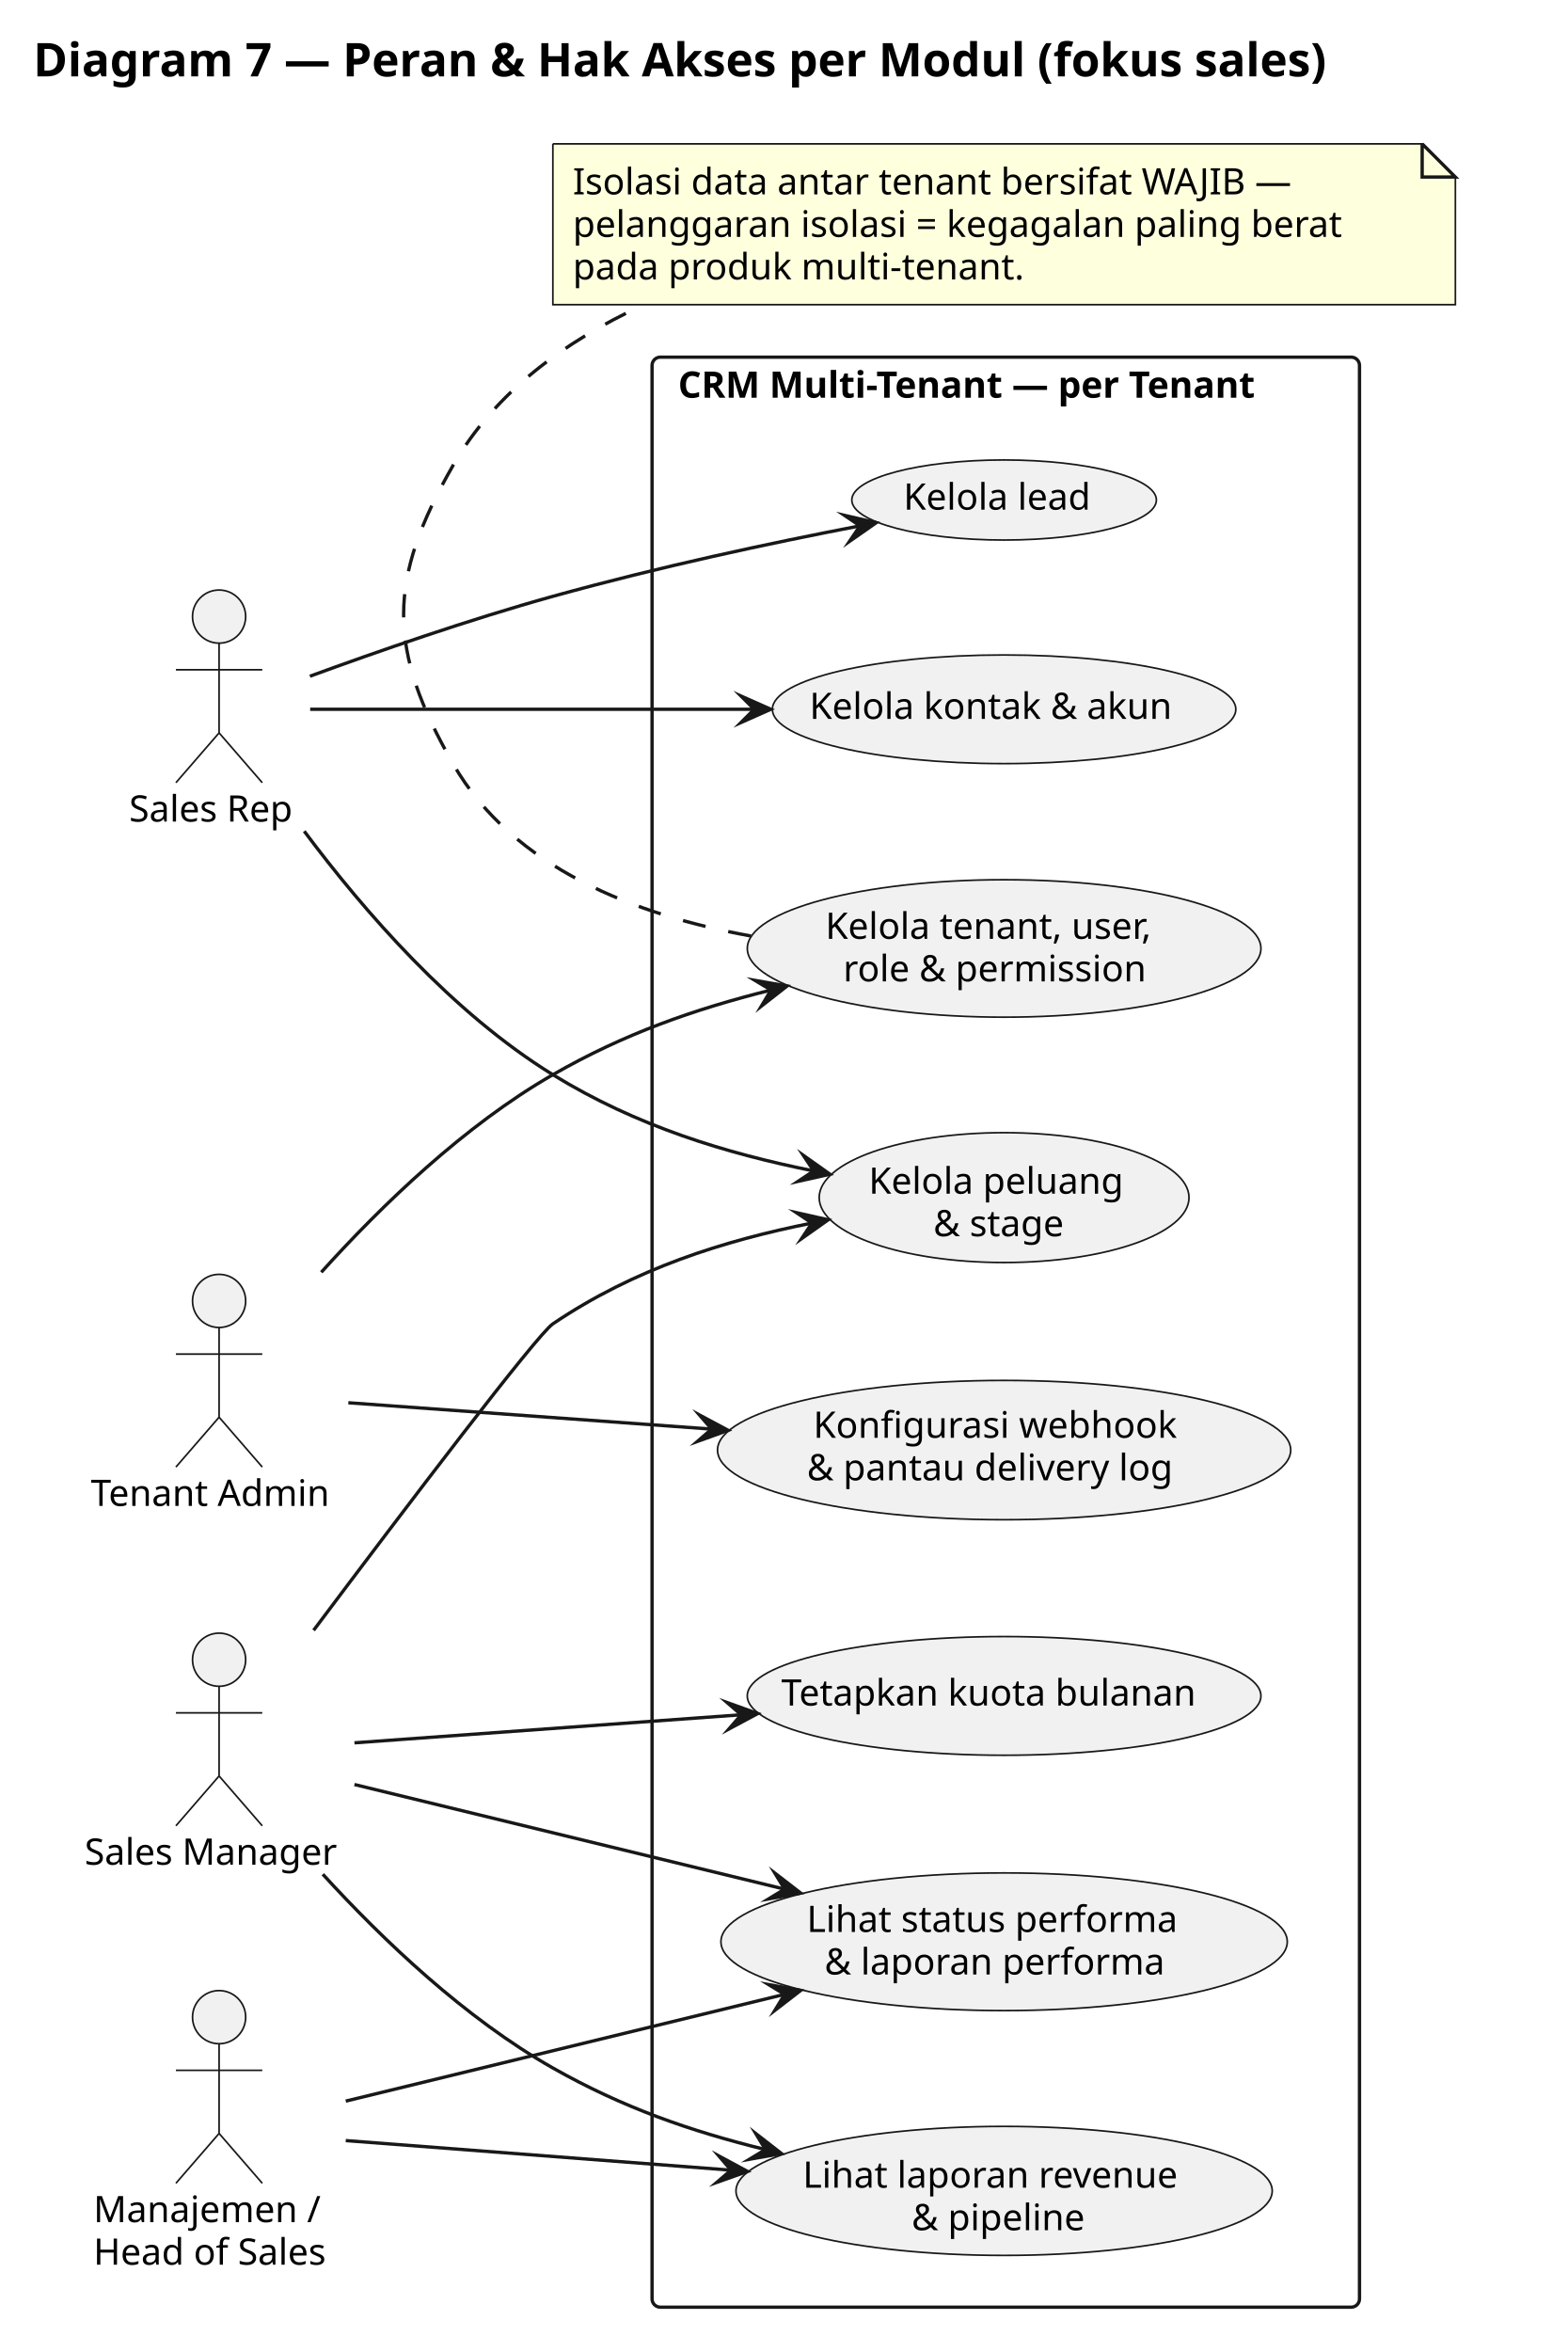
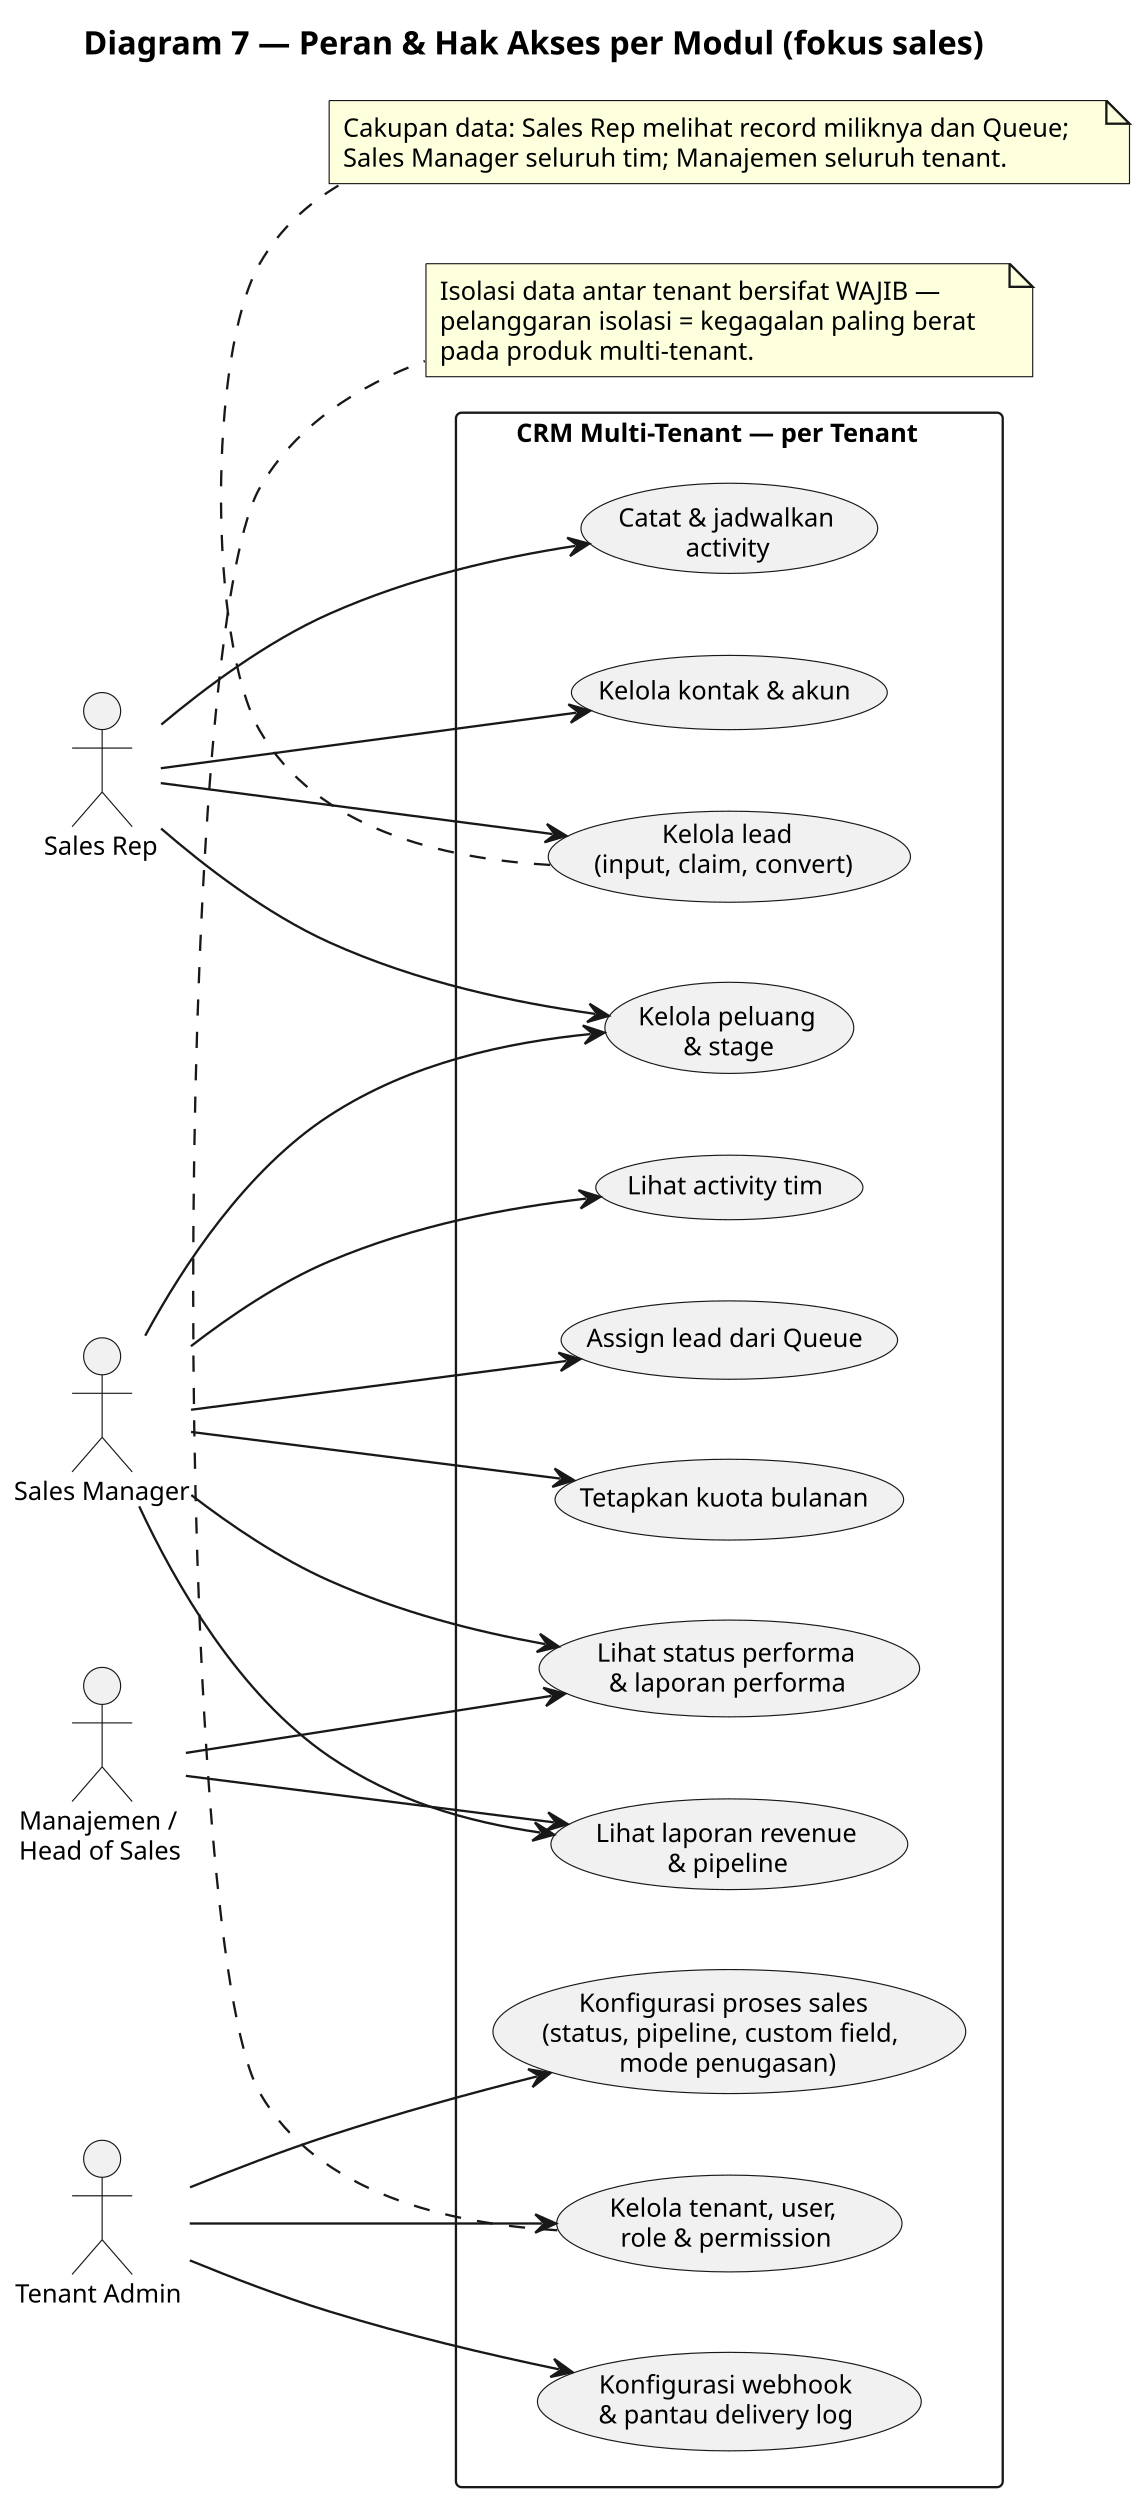
- <svg xmlns="http://www.w3.org/2000/svg" version="1.1" data-diagram-type="DESCRIPTION" style="width:472px;height:708px;background:#FFFFFF;" width="472px" height="708px" viewBox="0 0 472 708" zoomAndPan="magnify" preserveAspectRatio="none" contentStyleType="text/css">
+ <svg xmlns="http://www.w3.org/2000/svg" contentStyleType="text/css" data-diagram-type="DESCRIPTION" height="1081px" preserveAspectRatio="none" style="width:495px;height:1081px;background:#FFFFFF;" version="1.1" viewBox="0 0 495 1081" width="495px" zoomAndPan="magnify">
  <defs />
-   <g font-family="sans-serif" lengthAdjust="spacing">
+   <g>
    <g class="title" data-source-line="1">
-       <text x="10" y="22.995" fill="#000" font-size="14" textLength="445.655" font-weight="700">Diagram 7 — Peran &amp; Hak Akses per Modul (fokus sales)</text>
+       <text fill="#000000" font-family="sans-serif" font-size="14" font-weight="bold" lengthAdjust="spacing" textLength="409.315" x="36.039" y="23.535">Diagram 7 — Peran &amp; Hak Akses per Modul (fokus sales)</text>
    </g>
-     <g class="cluster" data-qualified-name="CRM Multi-Tenant . per Tenant" id="ent0005" data-source-line="12">
-       <rect x="196.319" y="107.507" width="213" height="587" fill="none" style="stroke:#181818;stroke-width:1;" rx="2.5" ry="2.5" />
-       <text x="204.157" y="119.717" fill="#000" font-size="11" textLength="197.323" font-weight="700">CRM Multi-Tenant — per Tenant</text>
+     <g class="cluster" data-entity="CRM Multi-Tenant . per Tenant" data-source-line="12" data-uid="ent0006" id="cluster_CRM Multi-Tenant . per Tenant">
+       <rect fill="none" height="897" rx="2.5" ry="2.5" style="stroke:#181818;stroke-width:1;" width="236.43" x="197.15" y="178.448" />
+       <text fill="#000000" font-family="sans-serif" font-size="11" font-weight="bold" lengthAdjust="spacing" textLength="184.309" x="223.21" y="191.083">CRM Multi-Tenant — per Tenant</text>
    </g>
-     <g class="entity" data-qualified-name="CRM Multi-Tenant . per Tenant.UC1" id="ent0006" data-source-line="13">
-       <ellipse cx="302.315" cy="150.511" rx="45.856" ry="12.054" fill="#F1F1F1" style="stroke:#181818;stroke-width:0.5;" />
-       <text x="272.011" y="153.414" fill="#000" font-size="11" textLength="60.607">Kelola lead</text>
+     <g class="entity" data-entity="UC1" data-source-line="13" data-uid="ent0007" id="entity_UC1">
+       <ellipse cx="315.372" cy="370.447" fill="#F1F1F1" rx="78.322" ry="19.689" style="stroke:#181818;stroke-width:0.5;" />
+       <text fill="#000000" font-family="sans-serif" font-size="11" lengthAdjust="spacing" textLength="58.287" x="286.229" y="364.513">Kelola lead</text>
+       <text fill="#000000" font-family="sans-serif" font-size="11" lengthAdjust="spacing" textLength="116.939" x="256.902" y="377.468">(input, claim, convert)</text>
    </g>
-     <g class="entity" data-qualified-name="CRM Multi-Tenant . per Tenant.UC2" id="ent0007" data-source-line="14">
-       <ellipse cx="302.314" cy="213.51" rx="69.765" ry="16.353" fill="#F1F1F1" style="stroke:#181818;stroke-width:0.5;" />
-       <text x="243.723" y="216.412" fill="#000" font-size="11" textLength="117.181">Kelola kontak &amp; akun</text>
+     <g class="entity" data-entity="UC1b" data-source-line="14" data-uid="ent0008" id="entity_UC1b">
+       <ellipse cx="315.371" cy="579.448" fill="#F1F1F1" rx="72.751" ry="16.95" style="stroke:#181818;stroke-width:0.5;" />
+       <text fill="#000000" font-family="sans-serif" font-size="11" lengthAdjust="spacing" textLength="123.551" x="253.595" y="582.426">Assign lead dari Queue</text>
    </g>
-     <g class="entity" data-qualified-name="CRM Multi-Tenant . per Tenant.UC3" id="ent0008" data-source-line="15">
-       <ellipse cx="302.314" cy="360.502" rx="55.675" ry="19.545" fill="#F1F1F1" style="stroke:#181818;stroke-width:0.5;" />
-       <text x="261.547" y="359.329" fill="#000" font-size="11" textLength="81.533">Kelola peluang</text>
-       <text x="281.01" y="372.134" fill="#000" font-size="11" textLength="42.609">&amp; stage</text>
+     <g class="entity" data-entity="UC2" data-source-line="15" data-uid="ent0009" id="entity_UC2">
+       <ellipse cx="315.368" cy="299.448" fill="#F1F1F1" rx="68.298" ry="16.06" style="stroke:#181818;stroke-width:0.5;" />
+       <text fill="#000000" font-family="sans-serif" font-size="11" lengthAdjust="spacing" textLength="113.4" x="258.668" y="302.425">Kelola kontak &amp; akun</text>
    </g>
-     <g class="entity" data-qualified-name="CRM Multi-Tenant . per Tenant.UC4" id="ent0009" data-source-line="16">
-       <ellipse cx="302.315" cy="510.502" rx="77.326" ry="17.865" fill="#F1F1F1" style="stroke:#181818;stroke-width:0.5;" />
-       <text x="235.235" y="513.405" fill="#000" font-size="11" textLength="134.159">Tetapkan kuota bulanan</text>
+     <g class="entity" data-entity="UC3" data-source-line="16" data-uid="ent0010" id="entity_UC3">
+       <ellipse cx="315.368" cy="444.445" fill="#F1F1F1" rx="53.808" ry="19.706" style="stroke:#181818;stroke-width:0.5;" />
+       <text fill="#000000" font-family="sans-serif" font-size="11" lengthAdjust="spacing" textLength="78.799" x="275.968" y="443.351">Kelola peluang</text>
+       <text fill="#000000" font-family="sans-serif" font-size="11" lengthAdjust="spacing" textLength="39.934" x="295.401" y="456.307">&amp; stage</text>
    </g>
-     <g class="entity" data-qualified-name="CRM Multi-Tenant . per Tenant.UC5" id="ent0010" data-source-line="17">
-       <ellipse cx="302.318" cy="584.511" rx="85.26" ry="20.724" fill="#F1F1F1" style="stroke:#181818;stroke-width:0.5;" />
-       <text x="242.89" y="581.561" fill="#000" font-size="11" textLength="118.857">Lihat status performa</text>
-       <text x="248.234" y="594.365" fill="#000" font-size="11" textLength="108.168">&amp; laporan performa</text>
+     <g class="entity" data-entity="UC7" data-source-line="17" data-uid="ent0011" id="entity_UC7">
+       <ellipse cx="315.365" cy="228.447" fill="#F1F1F1" rx="64.145" ry="19.499" style="stroke:#181818;stroke-width:0.5;" />
+       <text fill="#000000" font-family="sans-serif" font-size="11" lengthAdjust="spacing" textLength="96.024" x="267.353" y="227.686">Catat &amp; jadwalkan</text>
+       <text fill="#000000" font-family="sans-serif" font-size="11" lengthAdjust="spacing" textLength="37.737" x="296.497" y="240.641">activity</text>
    </g>
-     <g class="entity" data-qualified-name="CRM Multi-Tenant . per Tenant.UC6" id="ent0011" data-source-line="18">
-       <ellipse cx="302.317" cy="659.507" rx="80.729" ry="19.42" fill="#F1F1F1" style="stroke:#181818;stroke-width:0.5;" />
-       <text x="241.704" y="658.532" fill="#000" font-size="11" textLength="121.226">Lihat laporan revenue</text>
-       <text x="274.46" y="671.337" fill="#000" font-size="11" textLength="55.714">&amp; pipeline</text>
+     <g class="entity" data-entity="UC8" data-source-line="18" data-uid="ent0012" id="entity_UC8">
+       <ellipse cx="315.375" cy="513.451" fill="#F1F1F1" rx="57.765" ry="13.953" style="stroke:#181818;stroke-width:0.5;" />
+       <text fill="#000000" font-family="sans-serif" font-size="11" lengthAdjust="spacing" textLength="88.322" x="271.214" y="516.429">Lihat activity tim</text>
    </g>
-     <g class="entity" data-qualified-name="CRM Multi-Tenant . per Tenant.UC11" id="ent0012" data-source-line="19">
-       <ellipse cx="302.321" cy="285.503" rx="77.322" ry="20.686" fill="#F1F1F1" style="stroke:#181818;stroke-width:0.5;" />
-       <text x="248.51" y="282.608" fill="#000" font-size="11" textLength="107.621">Kelola tenant, user,</text>
-       <text x="253.865" y="295.413" fill="#000" font-size="11" textLength="96.911">role &amp; permission</text>
+     <g class="entity" data-entity="UC4" data-source-line="19" data-uid="ent0013" id="entity_UC4">
+       <ellipse cx="315.373" cy="648.451" fill="#F1F1F1" rx="75.363" ry="17.473" style="stroke:#181818;stroke-width:0.5;" />
+       <text fill="#000000" font-family="sans-serif" font-size="11" lengthAdjust="spacing" textLength="129.422" x="250.662" y="651.428">Tetapkan kuota bulanan</text>
    </g>
-     <g class="entity" data-qualified-name="CRM Multi-Tenant . per Tenant.UC12" id="ent0013" data-source-line="20">
-       <ellipse cx="302.318" cy="436.502" rx="86.289" ry="20.965" fill="#F1F1F1" style="stroke:#181818;stroke-width:0.5;" />
-       <text x="244.871" y="432.799" fill="#000" font-size="11" textLength="114.893">Konfigurasi webhook</text>
-       <text x="242.954" y="445.603" fill="#000" font-size="11" textLength="118.728">&amp; pantau delivery log</text>
+     <g class="entity" data-entity="UC5" data-source-line="20" data-uid="ent0014" id="entity_UC5">
+       <ellipse cx="315.375" cy="721.447" fill="#F1F1F1" rx="82.275" ry="20.929" style="stroke:#181818;stroke-width:0.5;" />
+       <text fill="#000000" font-family="sans-serif" font-size="11" lengthAdjust="spacing" textLength="114.565" x="258.092" y="718.508">Lihat status performa</text>
+       <text fill="#000000" font-family="sans-serif" font-size="11" lengthAdjust="spacing" textLength="104.167" x="263.291" y="731.463">&amp; laporan performa</text>
    </g>
-     <g class="entity" data-qualified-name="SR" id="ent0001" data-source-line="7">
-       <ellipse cx="65.962" cy="185.607" rx="8" ry="8" fill="#F1F1F1" style="stroke:#181818;stroke-width:0.5;" />
-       <path d="M65.962,193.607 L65.962,220.607 M52.962,201.607 L78.962,201.607 M65.962,220.607 L52.962,235.607 M65.962,220.607 L78.962,235.607" style="stroke:#181818;stroke-width:0.5;" fill="none" />
-       <text x="38.879" y="247.317" fill="#000" font-size="11" textLength="54.167">Sales Rep</text>
+     <g class="entity" data-entity="UC6" data-source-line="21" data-uid="ent0015" id="entity_UC6">
+       <ellipse cx="315.372" cy="797.45" fill="#F1F1F1" rx="77.152" ry="19.621" style="stroke:#181818;stroke-width:0.5;" />
+       <text fill="#000000" font-family="sans-serif" font-size="11" lengthAdjust="spacing" textLength="115.591" x="257.576" y="796.491">Lihat laporan revenue</text>
+       <text fill="#000000" font-family="sans-serif" font-size="11" lengthAdjust="spacing" textLength="53.62" x="288.562" y="809.447">&amp; pipeline</text>
    </g>
-     <g class="entity" data-qualified-name="SM" id="ent0002" data-source-line="8">
-       <ellipse cx="65.964" cy="499.607" rx="8" ry="8" fill="#F1F1F1" style="stroke:#181818;stroke-width:0.5;" />
-       <path d="M65.964,507.607 L65.964,534.607 M52.964,515.607 L78.964,515.607 M65.964,534.607 L52.964,549.607 M65.964,534.607 L78.964,549.607" style="stroke:#181818;stroke-width:0.5;" fill="none" />
-       <text x="25.469" y="561.317" fill="#000" font-size="11" textLength="80.991">Sales Manager</text>
+     <g class="entity" data-entity="UC11" data-source-line="22" data-uid="ent0016" id="entity_UC11">
+       <ellipse cx="315.368" cy="961.447" fill="#F1F1F1" rx="74.668" ry="20.929" style="stroke:#181818;stroke-width:0.5;" />
+       <text fill="#000000" font-family="sans-serif" font-size="11" lengthAdjust="spacing" textLength="103.571" x="263.582" y="958.508">Kelola tenant, user,</text>
+       <text fill="#000000" font-family="sans-serif" font-size="11" lengthAdjust="spacing" textLength="94.177" x="268.279" y="971.463">role &amp; permission</text>
    </g>
-     <g class="entity" data-qualified-name="TA" id="ent0003" data-source-line="9">
-       <ellipse cx="65.964" cy="391.607" rx="8" ry="8" fill="#F1F1F1" style="stroke:#181818;stroke-width:0.5;" />
-       <path d="M65.964,399.607 L65.964,426.607 M52.964,407.607 L78.964,407.607 M65.964,426.607 L52.964,441.607 M65.964,426.607 L78.964,441.607" style="stroke:#181818;stroke-width:0.5;" fill="none" />
-       <text x="27.349" y="453.317" fill="#000" font-size="11" textLength="77.231">Tenant Admin</text>
+     <g class="entity" data-entity="UC13" data-source-line="23" data-uid="ent0017" id="entity_UC13">
+       <ellipse cx="315.367" cy="878.45" fill="#F1F1F1" rx="102.217" ry="26.812" style="stroke:#181818;stroke-width:0.5;" />
+       <text fill="#000000" font-family="sans-serif" font-size="11" lengthAdjust="spacing" textLength="130.12" x="250.307" y="869.928">Konfigurasi proses sales</text>
+       <text fill="#000000" font-family="sans-serif" font-size="11" lengthAdjust="spacing" textLength="161.939" x="234.398" y="882.883">(status, pipeline, custom field,</text>
+       <text fill="#000000" font-family="sans-serif" font-size="11" lengthAdjust="spacing" textLength="95.283" x="267.725" y="895.838">mode penugasan)</text>
    </g>
-     <g class="entity" data-qualified-name="MG" id="ent0004" data-source-line="10">
-       <ellipse cx="65.966" cy="607.207" rx="8" ry="8" fill="#F1F1F1" style="stroke:#181818;stroke-width:0.5;" />
-       <path d="M65.966,615.207 L65.966,642.207 M52.966,623.207 L78.966,623.207 M65.966,642.207 L52.966,657.207 M65.966,642.207 L78.966,657.207" style="stroke:#181818;stroke-width:0.5;" fill="none" />
-       <text x="28.149" y="668.917" fill="#000" font-size="11" textLength="71.425">Manajemen /</text>
-       <text x="28.149" y="681.722" fill="#000" font-size="11" textLength="75.636">Head of Sales</text>
+     <g class="entity" data-entity="UC12" data-source-line="24" data-uid="ent0018" id="entity_UC12">
+       <ellipse cx="315.371" cy="1038.453" fill="#F1F1F1" rx="82.991" ry="21.305" style="stroke:#181818;stroke-width:0.5;" />
+       <text fill="#000000" font-family="sans-serif" font-size="11" lengthAdjust="spacing" textLength="112.814" x="258.964" y="1034.929">Konfigurasi webhook</text>
+       <text fill="#000000" font-family="sans-serif" font-size="11" lengthAdjust="spacing" textLength="113.228" x="258.757" y="1047.884">&amp; pantau delivery log</text>
    </g>
-     <g class="entity" data-qualified-name="GMN25" id="ent0026" data-source-line="39">
-       <path d="M166.459,43.297 L166.459,91.711 L438.187,91.711 L438.187,53.297 L428.187,43.297 L166.459,43.297" style="stroke:#181818;stroke-width:0.5;" fill="#FEFFDD" />
-       <path d="M428.187,43.297 L428.187,53.297 L438.187,53.297 L428.187,43.297" style="stroke:#181818;stroke-width:1;" fill="#FEFFDD" />
-       <text x="172.459" y="58.507" fill="#000" font-size="11" textLength="230.833">Isolasi data antar tenant bersifat WAJIB —</text>
-       <text x="172.459" y="71.312" fill="#000" font-size="11" textLength="250.728">pelanggaran isolasi = kegagalan paling berat</text>
-       <text x="172.459" y="84.117" fill="#000" font-size="11" textLength="144.654">pada produk multi-tenant.</text>
+     <g class="entity" data-entity="SR" data-source-line="7" data-uid="ent0002" id="entity_SR">
+       <ellipse cx="44.171" cy="307.468" fill="#F1F1F1" rx="8" ry="8" style="stroke:#181818;stroke-width:0.5;" />
+       <path d="M44.171,315.468 L44.171,342.468 M31.171,323.468 L57.171,323.468 M44.171,342.468 L31.171,357.468 M44.171,342.468 L57.171,357.468" fill="none" style="stroke:#181818;stroke-width:0.5;" />
+       <text fill="#000000" font-family="sans-serif" font-size="11" lengthAdjust="spacing" textLength="50.402" x="18.97" y="369.603">Sales Rep</text>
    </g>
-     <g class="link" data-entity-1="ent0001" data-entity-2="ent0006" id="lnk14" data-source-line="23" data-link-type="dependency">
-       <path d="M93.309,203.557 C113.209,196.277 141.309,186.487 166.459,179.507 C198.999,170.487 231.699,163.544 258.919,158.294" style="stroke:#181818;stroke-width:1;" fill="none" id="SR-to-UC1" />
-       <polygon points="263.829,157.347,254.234,155.124,258.919,158.294,255.749,162.979,263.829,157.347" fill="#181818" style="stroke:#181818;stroke-width:1;stroke-linejoin:miter;stroke-miterlimit:10;" />
+     <g class="entity" data-entity="SM" data-source-line="8" data-uid="ent0003" id="entity_SM">
+       <ellipse cx="44.167" cy="586.468" fill="#F1F1F1" rx="8" ry="8" style="stroke:#181818;stroke-width:0.5;" />
+       <path d="M44.167,594.468 L44.167,621.468 M31.167,602.468 L57.167,602.468 M44.167,621.468 L31.167,636.468 M44.167,621.468 L57.167,636.468" fill="none" style="stroke:#181818;stroke-width:0.5;" />
+       <text fill="#000000" font-family="sans-serif" font-size="11" lengthAdjust="spacing" textLength="76.334" x="6" y="648.603">Sales Manager</text>
    </g>
-     <g class="link" data-entity-1="ent0001" data-entity-2="ent0007" id="lnk15" data-source-line="24" data-link-type="dependency">
-       <path d="M93.389,213.507 C126.789,213.507 180.529,213.507 227.079,213.507" style="stroke:#181818;stroke-width:1;" fill="none" id="SR-to-UC2" />
-       <polygon points="232.079,213.507,223.079,209.507,227.079,213.507,223.079,217.507,232.079,213.507" fill="#181818" style="stroke:#181818;stroke-width:1;stroke-linejoin:miter;stroke-miterlimit:10;" />
+     <g class="entity" data-entity="TA" data-source-line="9" data-uid="ent0004" id="entity_TA">
+       <ellipse cx="44.168" cy="933.468" fill="#F1F1F1" rx="8" ry="8" style="stroke:#181818;stroke-width:0.5;" />
+       <path d="M44.168,941.468 L44.168,968.468 M31.168,949.468 L57.168,949.468 M44.168,968.468 L31.168,983.468 M44.168,968.468 L57.168,983.468" fill="none" style="stroke:#181818;stroke-width:0.5;" />
+       <text fill="#000000" font-family="sans-serif" font-size="11" lengthAdjust="spacing" textLength="75.195" x="6.57" y="995.603">Tenant Admin</text>
    </g>
-     <g class="link" data-entity-1="ent0001" data-entity-2="ent0008" id="lnk16" data-source-line="25" data-link-type="dependency">
-       <path d="M91.599,250.207 C109.649,274.377 136.199,304.887 166.459,323.507 C191.689,339.027 218.597,347.171 244.987,352.481" style="stroke:#181818;stroke-width:1;" fill="none" id="SR-to-UC3" />
-       <polygon points="249.889,353.467,241.854,347.77,244.987,352.481,240.276,355.613,249.889,353.467" fill="#181818" style="stroke:#181818;stroke-width:1;stroke-linejoin:miter;stroke-miterlimit:10;" />
+     <g class="entity" data-entity="MG" data-source-line="10" data-uid="ent0005" id="entity_MG">
+       <ellipse cx="44.163" cy="728.988" fill="#F1F1F1" rx="8" ry="8" style="stroke:#181818;stroke-width:0.5;" />
+       <path d="M44.163,736.988 L44.163,763.988 M31.163,744.988 L57.163,744.988 M44.163,763.988 L31.163,778.988 M44.163,763.988 L57.163,778.988" fill="none" style="stroke:#181818;stroke-width:0.5;" />
+       <text fill="#000000" font-family="sans-serif" font-size="11" lengthAdjust="spacing" textLength="70.399" x="8.22" y="791.123">Manajemen /</text>
+       <text fill="#000000" font-family="sans-serif" font-size="11" lengthAdjust="spacing" textLength="71.887" x="8.22" y="804.078">Head of Sales</text>
    </g>
-     <g class="link" data-entity-1="ent0002" data-entity-2="ent0008" id="lnk17" data-source-line="27" data-link-type="dependency">
-       <path d="M94.419,490.757 C122.169,453.777 161.659,401.757 166.459,398.507 C191.049,381.887 217.925,373.466 244.465,368.166" style="stroke:#181818;stroke-width:1;" fill="none" id="SM-to-UC3" />
-       <polygon points="249.369,367.187,239.76,365.027,244.465,368.166,241.326,372.872,249.369,367.187" fill="#181818" style="stroke:#181818;stroke-width:1;stroke-linejoin:miter;stroke-miterlimit:10;" />
+     <g class="entity" data-entity="GMN34" data-source-line="47" data-uid="ent0035" id="entity_GMN34">
+       <path d="M142.33,43.488 L142.33,79.398 L488.394,79.398 L488.394,53.488 L478.394,43.488 L142.33,43.488" fill="#FEFFDD" style="stroke:#181818;stroke-width:0.5;" />
+       <path d="M478.394,43.488 L478.394,53.488 L488.394,53.488 L478.394,43.488" fill="#FEFFDD" style="stroke:#181818;stroke-width:1;" />
+       <text fill="#000000" font-family="sans-serif" font-size="11" lengthAdjust="spacing" textLength="325.064" x="148.33" y="59.123">Cakupan data: Sales Rep melihat record miliknya dan Queue;</text>
+       <text fill="#000000" font-family="sans-serif" font-size="11" lengthAdjust="spacing" textLength="293.289" x="148.33" y="72.078">Sales Manager seluruh tim; Manajemen seluruh tenant.</text>
    </g>
-     <g class="link" data-entity-1="ent0002" data-entity-2="ent0009" id="lnk18" data-source-line="28" data-link-type="dependency">
-       <path d="M106.719,524.627 C139.889,522.217 183.052,519.089 223.162,516.179" style="stroke:#181818;stroke-width:1;" fill="none" id="SM-to-UC4" />
-       <polygon points="228.149,515.817,218.883,512.479,223.162,516.179,219.462,520.458,228.149,515.817" fill="#181818" style="stroke:#181818;stroke-width:1;stroke-linejoin:miter;stroke-miterlimit:10;" />
+     <g class="entity" data-entity="GMN37" data-source-line="52" data-uid="ent0038" id="entity_GMN37">
+       <path d="M184.19,114.018 L184.19,162.883 L446.54,162.883 L446.54,124.018 L436.54,114.018 L184.19,114.018" fill="#FEFFDD" style="stroke:#181818;stroke-width:0.5;" />
+       <path d="M436.54,114.018 L436.54,124.018 L446.54,124.018 L436.54,114.018" fill="#FEFFDD" style="stroke:#181818;stroke-width:1;" />
+       <text fill="#000000" font-family="sans-serif" font-size="11" lengthAdjust="spacing" textLength="220.811" x="190.19" y="129.653">Isolasi data antar tenant bersifat WAJIB —</text>
+       <text fill="#000000" font-family="sans-serif" font-size="11" lengthAdjust="spacing" textLength="241.35" x="190.19" y="142.608">pelanggaran isolasi = kegagalan paling berat</text>
+       <text fill="#000000" font-family="sans-serif" font-size="11" lengthAdjust="spacing" textLength="142.817" x="190.19" y="155.563">pada produk multi-tenant.</text>
    </g>
-     <g class="link" data-entity-1="ent0002" data-entity-2="ent0010" id="lnk19" data-source-line="29" data-link-type="dependency">
-       <path d="M106.719,537.177 C143.549,546.137 193.98,558.395 236.23,568.675" style="stroke:#181818;stroke-width:1;" fill="none" id="SM-to-UC5" />
-       <polygon points="241.089,569.857,233.289,563.843,236.23,568.675,231.398,571.616,241.089,569.857" fill="#181818" style="stroke:#181818;stroke-width:1;stroke-linejoin:miter;stroke-miterlimit:10;" />
+     <g class="link" data-entity-1="SR" data-entity-2="UC1" data-source-line="27" data-uid="lnk19" id="link_SR_UC1">
+       <path d="M69.53,338.618 C108.75,343.718 181.34,353.155 238.94,360.645" fill="none" id="SR-to-UC1" style="stroke:#181818;stroke-width:1;" />
+       <polygon fill="#181818" points="244.89,361.418,236.481,356.291,239.932,360.774,235.449,364.224,244.89,361.418" style="stroke:#181818;stroke-width:1;" />
    </g>
-     <g class="link" data-entity-1="ent0002" data-entity-2="ent0011" id="lnk20" data-source-line="30" data-link-type="dependency">
-       <path d="M97.189,564.187 C115.369,584.067 140.059,607.567 166.459,622.507 C187.479,634.407 207.684,641.449 230.454,647.069" style="stroke:#181818;stroke-width:1;" fill="none" id="SM-to-UC6" />
-       <polygon points="235.309,648.267,227.529,642.227,230.454,647.069,225.612,649.994,235.309,648.267" fill="#181818" style="stroke:#181818;stroke-width:1;stroke-linejoin:miter;stroke-miterlimit:10;" />
+     <g class="link" data-entity-1="SR" data-entity-2="UC2" data-source-line="28" data-uid="lnk20" id="link_SR_UC2">
+       <path d="M69.53,332.188 C111.14,326.628 191.083,315.934 249.243,308.154" fill="none" id="SR-to-UC2" style="stroke:#181818;stroke-width:1;" />
+       <polygon fill="#181818" points="255.19,307.358,245.739,304.587,250.234,308.021,246.8,312.516,255.19,307.358" style="stroke:#181818;stroke-width:1;" />
    </g>
-     <g class="link" data-entity-1="ent0004" data-entity-2="ent0011" id="lnk21" data-source-line="32" data-link-type="dependency">
-       <path d="M104.099,644.357 C136.499,646.847 179.543,650.155 220.093,653.265" style="stroke:#181818;stroke-width:1;" fill="none" id="MG-to-UC6" />
-       <polygon points="225.079,653.647,216.411,648.97,220.093,653.265,215.799,656.947,225.079,653.647" fill="#181818" style="stroke:#181818;stroke-width:1;stroke-linejoin:miter;stroke-miterlimit:10;" />
+     <g class="link" data-entity-1="SR" data-entity-2="UC3" data-source-line="29" data-uid="lnk21" id="link_SR_UC3">
+       <path d="M69.65,358.258 C88.24,374.348 115.17,395.158 142.33,407.448 C180.88,424.888 222.138,433.452 257.329,438.402" fill="none" id="SR-to-UC3" style="stroke:#181818;stroke-width:1;" />
+       <polygon fill="#181818" points="263.27,439.238,254.915,434.024,258.319,438.542,253.801,441.946,263.27,439.238" style="stroke:#181818;stroke-width:1;" />
    </g>
-     <g class="link" data-entity-1="ent0004" data-entity-2="ent0010" id="lnk22" data-source-line="33" data-link-type="dependency">
-       <path d="M104.099,632.477 C140.879,623.527 192.97,610.858 236.23,600.338" style="stroke:#181818;stroke-width:1;" fill="none" id="MG-to-UC5" />
-       <polygon points="241.089,599.157,231.398,597.397,236.23,600.338,233.289,605.17,241.089,599.157" fill="#181818" style="stroke:#181818;stroke-width:1;stroke-linejoin:miter;stroke-miterlimit:10;" />
+     <g class="link" data-entity-1="SR" data-entity-2="UC7" data-source-line="30" data-uid="lnk22" id="link_SR_UC7">
+       <path d="M69.76,313.298 C88.41,297.658 115.35,277.438 142.33,265.448 C177.93,249.638 214.811,241.32 248.821,236.03" fill="none" id="SR-to-UC7" style="stroke:#181818;stroke-width:1;" />
+       <polygon fill="#181818" points="254.75,235.108,245.242,232.539,249.809,235.877,246.472,240.444,254.75,235.108" style="stroke:#181818;stroke-width:1;" />
    </g>
-     <g class="link" data-entity-1="ent0003" data-entity-2="ent0012" id="lnk23" data-source-line="35" data-link-type="dependency">
-       <path d="M96.729,382.977 C114.939,362.807 139.809,338.807 166.459,323.507 C187.979,311.157 208.908,303.83 232.138,298.02" style="stroke:#181818;stroke-width:1;" fill="none" id="TA-to-UC11" />
-       <polygon points="236.989,296.807,227.287,295.11,232.138,298.02,229.228,302.871,236.989,296.807" fill="#181818" style="stroke:#181818;stroke-width:1;stroke-linejoin:miter;stroke-miterlimit:10;" />
+     <g class="link" data-entity-1="SM" data-entity-2="UC1b" data-source-line="32" data-uid="lnk23" id="link_SM_UC1b">
+       <path d="M82.6,609.578 C126.08,603.928 192.59,595.282 244.93,588.472" fill="none" id="SM-to-UC1b" style="stroke:#181818;stroke-width:1;" />
+       <polygon fill="#181818" points="250.88,587.698,241.439,584.893,245.922,588.343,242.471,592.826,250.88,587.698" style="stroke:#181818;stroke-width:1;" />
    </g>
-     <g class="link" data-entity-1="ent0003" data-entity-2="ent0013" id="lnk24" data-source-line="36" data-link-type="dependency">
-       <path d="M104.879,422.257 C135.709,424.497 175.342,427.364 214.262,430.194" style="stroke:#181818;stroke-width:1;" fill="none" id="TA-to-UC12" />
-       <polygon points="219.249,430.557,210.562,425.915,214.262,430.194,209.982,433.894,219.249,430.557" fill="#181818" style="stroke:#181818;stroke-width:1;stroke-linejoin:miter;stroke-miterlimit:10;" />
+     <g class="link" data-entity-1="SM" data-entity-2="UC3" data-source-line="33" data-uid="lnk24" id="link_SM_UC3">
+       <path d="M62.78,577.568 C79.16,547.318 106.44,505.808 142.33,482.448 C177.84,459.348 219.31,450.714 255.38,447.114" fill="none" id="SM-to-UC3" style="stroke:#181818;stroke-width:1;" />
+       <polygon fill="#181818" points="261.35,446.518,251.997,443.432,256.375,447.015,252.792,451.392,261.35,446.518" style="stroke:#181818;stroke-width:1;" />
    </g>
-     <g class="link" data-entity-1="ent0012" data-entity-2="ent0026" id="lnk27" data-source-line="39" data-link-type="association">
-       <path d="M226.119,281.757 C191.559,275.537 154.459,261.337 136.459,230.007 C116.539,195.317 116.539,174.697 136.459,140.007 C149.059,118.067 170.139,102.757 193.109,92.077" style="stroke:#181818;stroke-width:1;stroke-dasharray:7,7;" fill="none" id="UC11-GMN25" />
+     <g class="link" data-entity-1="SM" data-entity-2="UC8" data-source-line="34" data-uid="lnk25" id="link_SM_UC8">
+       <path d="M82.56,582.088 C99.73,568.828 121,554.488 142.33,545.448 C179.68,529.628 218.901,522.306 253.581,518.246" fill="none" id="SM-to-UC8" style="stroke:#181818;stroke-width:1;" />
+       <polygon fill="#181818" points="259.54,517.548,250.136,514.622,254.574,518.13,251.066,522.568,259.54,517.548" style="stroke:#181818;stroke-width:1;" />
+     </g>
+     <g class="link" data-entity-1="SM" data-entity-2="UC4" data-source-line="35" data-uid="lnk26" id="link_SM_UC4">
+       <path d="M82.6,619.178 C125.36,624.578 190.187,632.767 242.297,639.347" fill="none" id="SM-to-UC4" style="stroke:#181818;stroke-width:1;" />
+       <polygon fill="#181818" points="248.25,640.098,239.822,635.002,243.289,639.472,238.82,642.939,248.25,640.098" style="stroke:#181818;stroke-width:1;" />
+     </g>
+     <g class="link" data-entity-1="SM" data-entity-2="UC5" data-source-line="36" data-uid="lnk27" id="link_SM_UC5">
+       <path d="M82.71,646.468 C99.9,659.668 121.15,674.058 142.33,683.448 C173.51,697.278 204.257,705.191 235.708,710.931" fill="none" id="SM-to-UC5" style="stroke:#181818;stroke-width:1;" />
+       <polygon fill="#181818" points="241.61,712.008,233.474,706.457,236.691,711.111,232.038,714.327,241.61,712.008" style="stroke:#181818;stroke-width:1;" />
+     </g>
+     <g class="link" data-entity-1="SM" data-entity-2="UC6" data-source-line="37" data-uid="lnk28" id="link_SM_UC6">
+       <path d="M60.19,651.338 C75.75,684.788 103.29,732.798 142.33,759.448 C170.76,778.848 201.485,787.66 233.655,792.42" fill="none" id="SM-to-UC6" style="stroke:#181818;stroke-width:1;" />
+       <polygon fill="#181818" points="239.59,793.298,231.272,788.024,234.644,792.566,230.101,795.938,239.59,793.298" style="stroke:#181818;stroke-width:1;" />
+     </g>
+     <g class="link" data-entity-1="MG" data-entity-2="UC6" data-source-line="39" data-uid="lnk29" id="link_MG_UC6">
+       <path d="M80.36,767.888 C122.12,773.168 186.767,781.337 239.517,787.997" fill="none" id="MG-to-UC6" style="stroke:#181818;stroke-width:1;" />
+       <polygon fill="#181818" points="245.47,788.748,237.042,783.652,240.509,788.122,236.04,791.589,245.47,788.748" style="stroke:#181818;stroke-width:1;" />
+     </g>
+     <g class="link" data-entity-1="MG" data-entity-2="UC5" data-source-line="40" data-uid="lnk30" id="link_MG_UC5">
+       <path d="M80.36,757.958 C121.83,751.488 185.822,741.503 238.462,733.293" fill="none" id="MG-to-UC5" style="stroke:#181818;stroke-width:1;" />
+       <polygon fill="#181818" points="244.39,732.368,234.881,729.803,239.45,733.139,236.114,737.707,244.39,732.368" style="stroke:#181818;stroke-width:1;" />
+     </g>
+     <g class="link" data-entity-1="TA" data-entity-2="UC11" data-source-line="42" data-uid="lnk31" id="link_TA_UC11">
+       <path d="M82.03,961.448 C122.64,961.448 183,961.448 234.42,961.448" fill="none" id="TA-to-UC11" style="stroke:#181818;stroke-width:1;" />
+       <polygon fill="#181818" points="240.42,961.448,231.42,957.448,235.42,961.448,231.42,965.448,240.42,961.448" style="stroke:#181818;stroke-width:1;" />
+     </g>
+     <g class="link" data-entity-1="TA" data-entity-2="UC13" data-source-line="43" data-uid="lnk32" id="link_TA_UC13">
+       <path d="M82.17,945.798 C100.15,938.498 122.18,929.998 142.33,923.448 C173.31,913.378 202.153,905.438 232.203,897.848" fill="none" id="TA-to-UC13" style="stroke:#181818;stroke-width:1;" />
+       <polygon fill="#181818" points="238.02,896.378,228.315,894.704,233.172,897.603,230.274,902.461,238.02,896.378" style="stroke:#181818;stroke-width:1;" />
+     </g>
+     <g class="link" data-entity-1="TA" data-entity-2="UC12" data-source-line="44" data-uid="lnk33" id="link_TA_UC12">
+       <path d="M82.08,977.388 C100.04,984.758 122.07,993.228 142.33,999.448 C176.59,1009.968 209.587,1017.79 241.707,1024.51" fill="none" id="TA-to-UC12" style="stroke:#181818;stroke-width:1;" />
+       <polygon fill="#181818" points="247.58,1025.738,239.59,1019.98,242.686,1024.714,237.952,1027.811,247.58,1025.738" style="stroke:#181818;stroke-width:1;" />
+     </g>
+     <g class="link" data-entity-1="UC1" data-entity-2="GMN34" data-source-line="47" data-uid="lnk36" id="link_UC1_GMN34">
+       <path d="M237.84,374.018 C191.38,371.348 136.74,358.438 112.33,315.948 C89.98,277.018 89.98,152.878 112.33,113.948 C120.77,99.268 132.83,88.188 146.94,79.888" fill="none" id="UC1-GMN34" style="stroke:#181818;stroke-width:1;stroke-dasharray:7,7;" />
+     </g>
+     <g class="link" data-entity-1="UC11" data-entity-2="GMN37" data-source-line="52" data-uid="lnk39" id="link_UC11_GMN37">
+       <path d="M240.98,964.368 C193.9,961.588 137.35,948.498 112.33,904.948 C73.93,838.078 73.93,277.818 112.33,210.948 C127.81,184.008 154.59,166.918 183.72,156.118" fill="none" id="UC11-GMN37" style="stroke:#181818;stroke-width:1;stroke-dasharray:7,7;" />
    </g>
  </g>
</svg>
